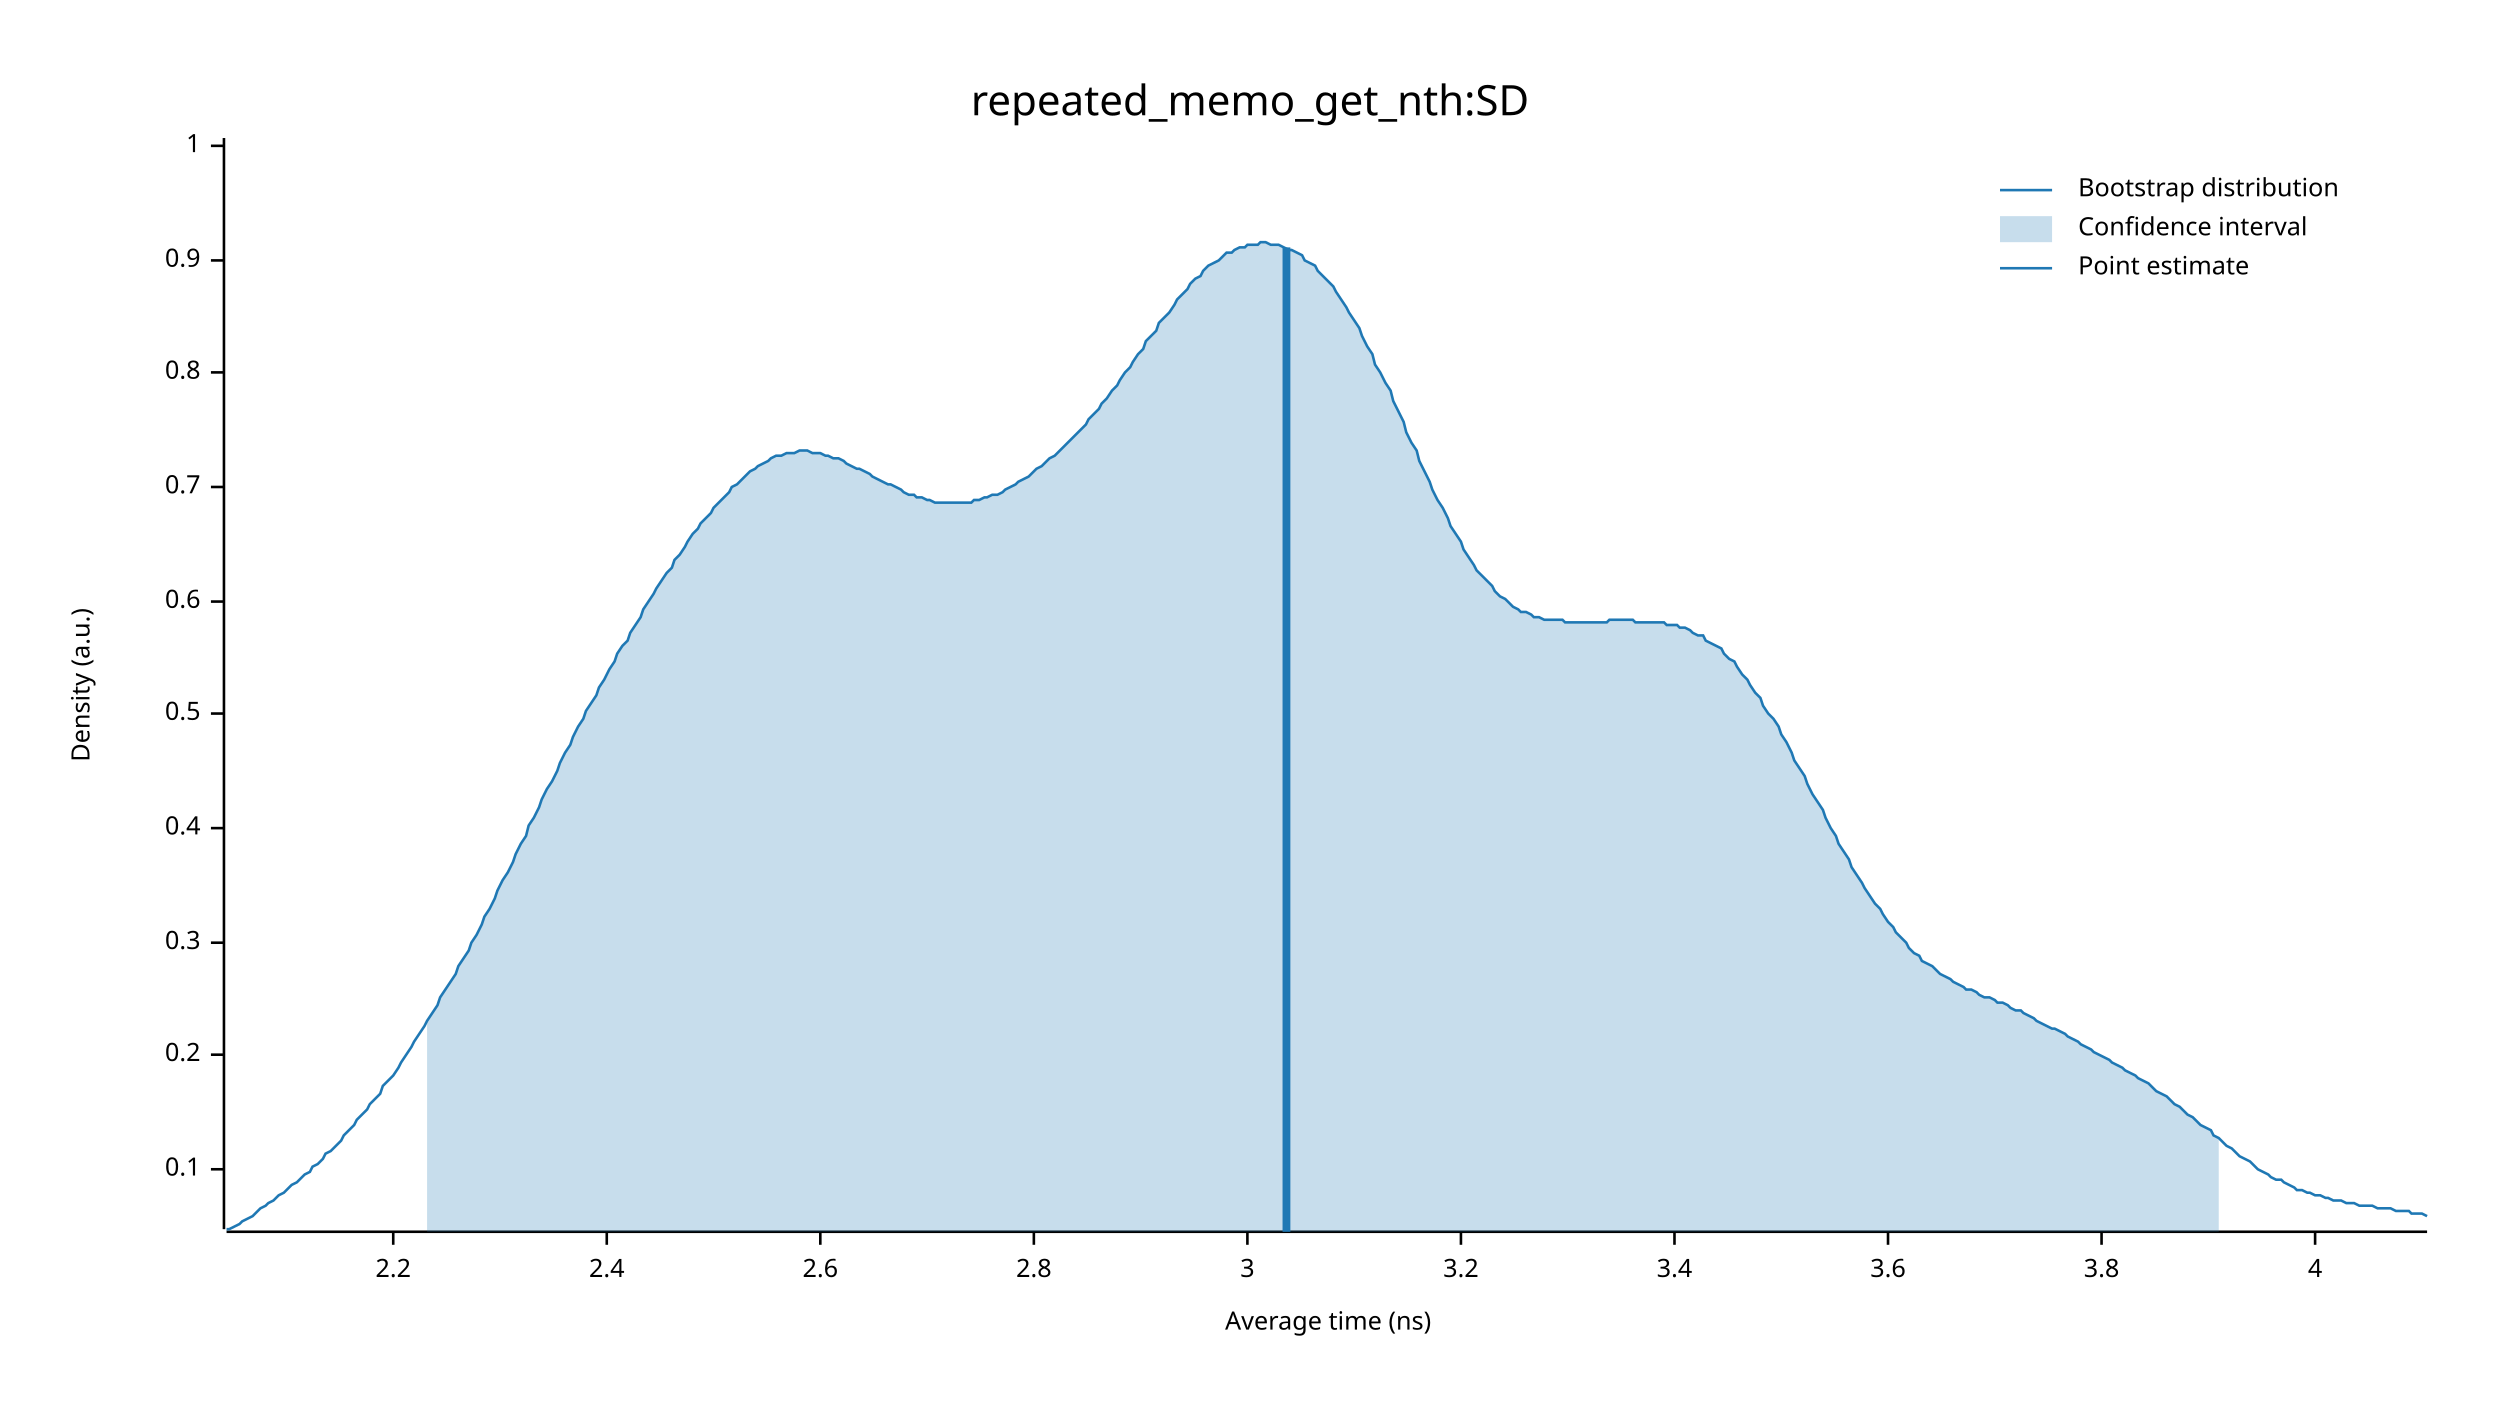
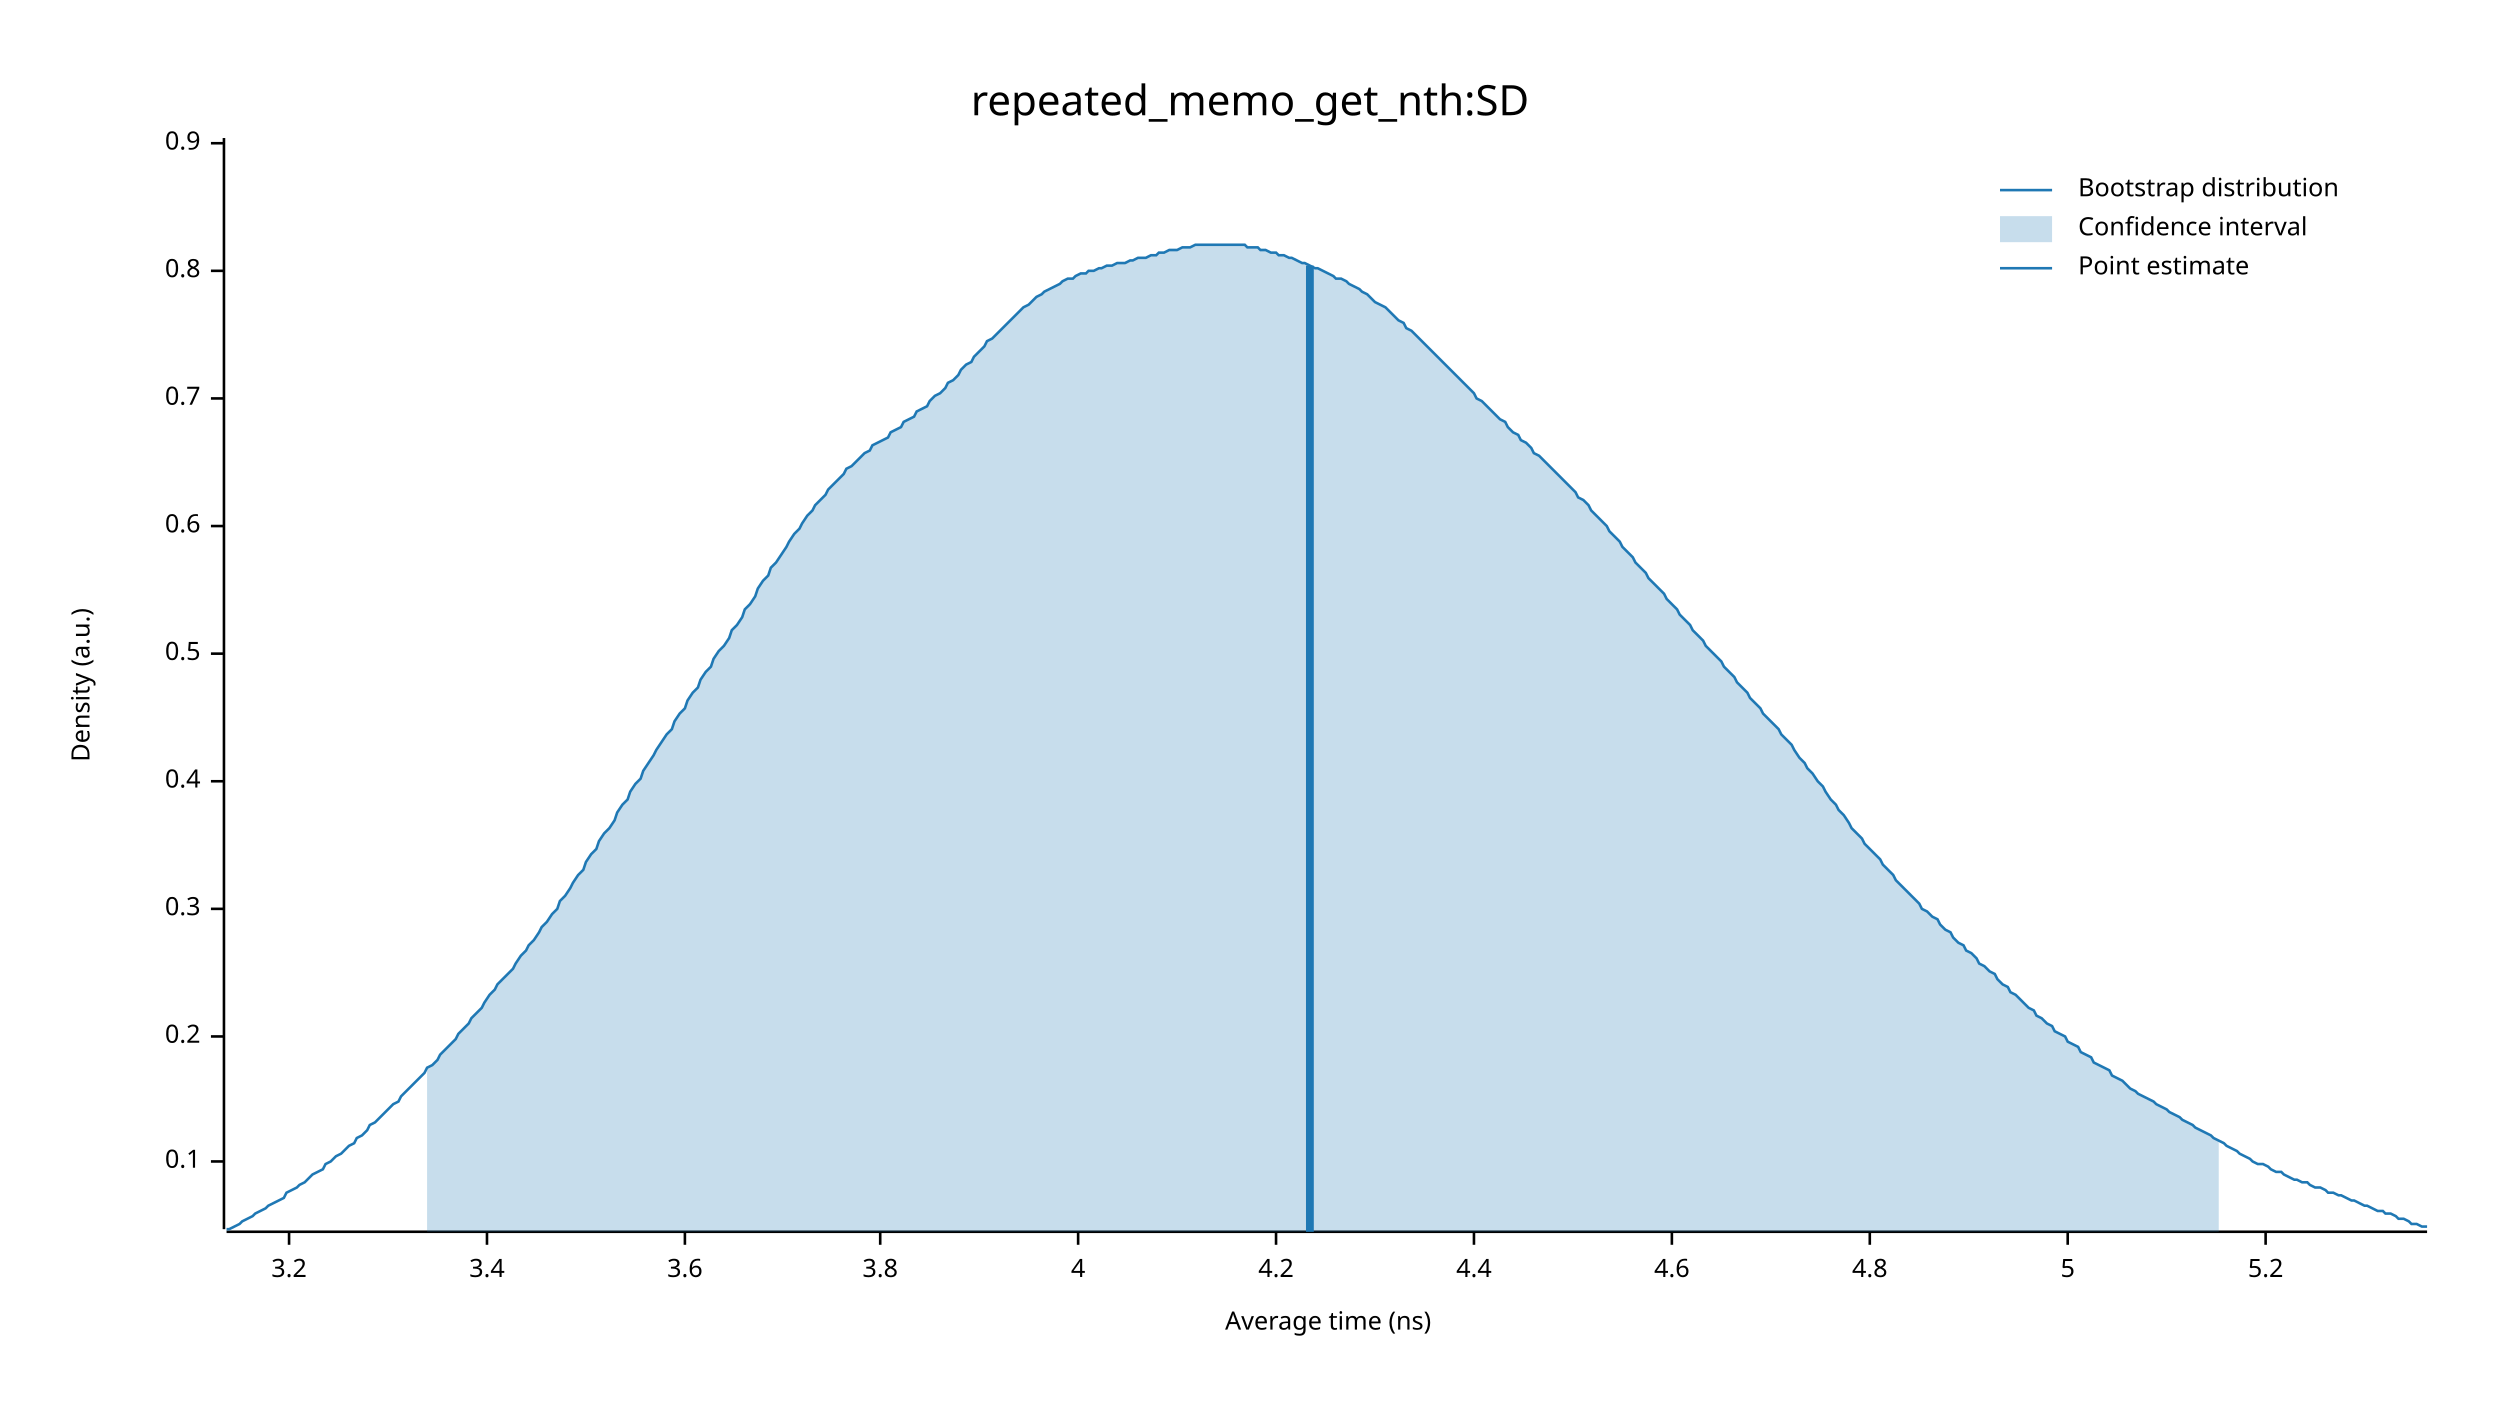
<svg xmlns="http://www.w3.org/2000/svg" width="960" height="540" viewBox="0 0 960 540">
  <text x="480" y="32" dy="0.76em" text-anchor="middle" font-family="sans-serif" font-size="16.129" opacity="1" fill="#000000">
repeated_memo_get_nth:SD
</text>
  <text x="27" y="263" dy="0.76em" text-anchor="middle" font-family="sans-serif" font-size="9.677" opacity="1" fill="#000000" transform="rotate(270, 27, 263)">
Density (a.u.)
</text>
  <text x="510" y="513" dy="-0.5ex" text-anchor="middle" font-family="sans-serif" font-size="9.677" opacity="1" fill="#000000">
Average time (ns)
</text>
  <polyline fill="none" opacity="1" stroke="#000000" stroke-width="1" points="86,53 86,472 " />
-   <text x="77" y="449" dy="0.5ex" text-anchor="end" font-family="sans-serif" font-size="9.677" opacity="1" fill="#000000">
+   <text x="77" y="446" dy="0.5ex" text-anchor="end" font-family="sans-serif" font-size="9.677" opacity="1" fill="#000000">
0.1
</text>
-   <polyline fill="none" opacity="1" stroke="#000000" stroke-width="1" points="81,449 86,449 " />
-   <text x="77" y="405" dy="0.5ex" text-anchor="end" font-family="sans-serif" font-size="9.677" opacity="1" fill="#000000">
+   <polyline fill="none" opacity="1" stroke="#000000" stroke-width="1" points="81,446 86,446 " />
+   <text x="77" y="398" dy="0.5ex" text-anchor="end" font-family="sans-serif" font-size="9.677" opacity="1" fill="#000000">
0.2
</text>
-   <polyline fill="none" opacity="1" stroke="#000000" stroke-width="1" points="81,405 86,405 " />
-   <text x="77" y="362" dy="0.5ex" text-anchor="end" font-family="sans-serif" font-size="9.677" opacity="1" fill="#000000">
+   <polyline fill="none" opacity="1" stroke="#000000" stroke-width="1" points="81,398 86,398 " />
+   <text x="77" y="349" dy="0.5ex" text-anchor="end" font-family="sans-serif" font-size="9.677" opacity="1" fill="#000000">
0.3
</text>
-   <polyline fill="none" opacity="1" stroke="#000000" stroke-width="1" points="81,362 86,362 " />
-   <text x="77" y="318" dy="0.5ex" text-anchor="end" font-family="sans-serif" font-size="9.677" opacity="1" fill="#000000">
+   <polyline fill="none" opacity="1" stroke="#000000" stroke-width="1" points="81,349 86,349 " />
+   <text x="77" y="300" dy="0.5ex" text-anchor="end" font-family="sans-serif" font-size="9.677" opacity="1" fill="#000000">
0.4
</text>
-   <polyline fill="none" opacity="1" stroke="#000000" stroke-width="1" points="81,318 86,318 " />
-   <text x="77" y="274" dy="0.5ex" text-anchor="end" font-family="sans-serif" font-size="9.677" opacity="1" fill="#000000">
+   <polyline fill="none" opacity="1" stroke="#000000" stroke-width="1" points="81,300 86,300 " />
+   <text x="77" y="251" dy="0.5ex" text-anchor="end" font-family="sans-serif" font-size="9.677" opacity="1" fill="#000000">
0.5
</text>
-   <polyline fill="none" opacity="1" stroke="#000000" stroke-width="1" points="81,274 86,274 " />
-   <text x="77" y="231" dy="0.5ex" text-anchor="end" font-family="sans-serif" font-size="9.677" opacity="1" fill="#000000">
+   <polyline fill="none" opacity="1" stroke="#000000" stroke-width="1" points="81,251 86,251 " />
+   <text x="77" y="202" dy="0.5ex" text-anchor="end" font-family="sans-serif" font-size="9.677" opacity="1" fill="#000000">
0.6
</text>
-   <polyline fill="none" opacity="1" stroke="#000000" stroke-width="1" points="81,231 86,231 " />
-   <text x="77" y="187" dy="0.5ex" text-anchor="end" font-family="sans-serif" font-size="9.677" opacity="1" fill="#000000">
+   <polyline fill="none" opacity="1" stroke="#000000" stroke-width="1" points="81,202 86,202 " />
+   <text x="77" y="153" dy="0.5ex" text-anchor="end" font-family="sans-serif" font-size="9.677" opacity="1" fill="#000000">
0.7
</text>
-   <polyline fill="none" opacity="1" stroke="#000000" stroke-width="1" points="81,187 86,187 " />
-   <text x="77" y="143" dy="0.5ex" text-anchor="end" font-family="sans-serif" font-size="9.677" opacity="1" fill="#000000">
+   <polyline fill="none" opacity="1" stroke="#000000" stroke-width="1" points="81,153 86,153 " />
+   <text x="77" y="104" dy="0.5ex" text-anchor="end" font-family="sans-serif" font-size="9.677" opacity="1" fill="#000000">
0.8
</text>
-   <polyline fill="none" opacity="1" stroke="#000000" stroke-width="1" points="81,143 86,143 " />
-   <text x="77" y="100" dy="0.5ex" text-anchor="end" font-family="sans-serif" font-size="9.677" opacity="1" fill="#000000">
+   <polyline fill="none" opacity="1" stroke="#000000" stroke-width="1" points="81,104 86,104 " />
+   <text x="77" y="55" dy="0.5ex" text-anchor="end" font-family="sans-serif" font-size="9.677" opacity="1" fill="#000000">
0.9
</text>
-   <polyline fill="none" opacity="1" stroke="#000000" stroke-width="1" points="81,100 86,100 " />
-   <text x="77" y="56" dy="0.5ex" text-anchor="end" font-family="sans-serif" font-size="9.677" opacity="1" fill="#000000">
- 1
- </text>
-   <polyline fill="none" opacity="1" stroke="#000000" stroke-width="1" points="81,56 86,56 " />
+   <polyline fill="none" opacity="1" stroke="#000000" stroke-width="1" points="81,55 86,55 " />
  <polyline fill="none" opacity="1" stroke="#000000" stroke-width="1" points="87,473 932,473 " />
-   <text x="151" y="483" dy="0.76em" text-anchor="middle" font-family="sans-serif" font-size="9.677" opacity="1" fill="#000000">
- 2.2
- </text>
-   <polyline fill="none" opacity="1" stroke="#000000" stroke-width="1" points="151,473 151,478 " />
-   <text x="233" y="483" dy="0.76em" text-anchor="middle" font-family="sans-serif" font-size="9.677" opacity="1" fill="#000000">
- 2.4
- </text>
-   <polyline fill="none" opacity="1" stroke="#000000" stroke-width="1" points="233,473 233,478 " />
-   <text x="315" y="483" dy="0.76em" text-anchor="middle" font-family="sans-serif" font-size="9.677" opacity="1" fill="#000000">
- 2.6
- </text>
-   <polyline fill="none" opacity="1" stroke="#000000" stroke-width="1" points="315,473 315,478 " />
-   <text x="397" y="483" dy="0.76em" text-anchor="middle" font-family="sans-serif" font-size="9.677" opacity="1" fill="#000000">
- 2.8
- </text>
-   <polyline fill="none" opacity="1" stroke="#000000" stroke-width="1" points="397,473 397,478 " />
-   <text x="479" y="483" dy="0.76em" text-anchor="middle" font-family="sans-serif" font-size="9.677" opacity="1" fill="#000000">
- 3
- </text>
-   <polyline fill="none" opacity="1" stroke="#000000" stroke-width="1" points="479,473 479,478 " />
-   <text x="561" y="483" dy="0.76em" text-anchor="middle" font-family="sans-serif" font-size="9.677" opacity="1" fill="#000000">
+   <text x="111" y="483" dy="0.76em" text-anchor="middle" font-family="sans-serif" font-size="9.677" opacity="1" fill="#000000">
3.2
</text>
-   <polyline fill="none" opacity="1" stroke="#000000" stroke-width="1" points="561,473 561,478 " />
-   <text x="643" y="483" dy="0.76em" text-anchor="middle" font-family="sans-serif" font-size="9.677" opacity="1" fill="#000000">
+   <polyline fill="none" opacity="1" stroke="#000000" stroke-width="1" points="111,473 111,478 " />
+   <text x="187" y="483" dy="0.76em" text-anchor="middle" font-family="sans-serif" font-size="9.677" opacity="1" fill="#000000">
3.4
</text>
-   <polyline fill="none" opacity="1" stroke="#000000" stroke-width="1" points="643,473 643,478 " />
-   <text x="725" y="483" dy="0.76em" text-anchor="middle" font-family="sans-serif" font-size="9.677" opacity="1" fill="#000000">
+   <polyline fill="none" opacity="1" stroke="#000000" stroke-width="1" points="187,473 187,478 " />
+   <text x="263" y="483" dy="0.76em" text-anchor="middle" font-family="sans-serif" font-size="9.677" opacity="1" fill="#000000">
3.6
</text>
-   <polyline fill="none" opacity="1" stroke="#000000" stroke-width="1" points="725,473 725,478 " />
-   <text x="807" y="483" dy="0.76em" text-anchor="middle" font-family="sans-serif" font-size="9.677" opacity="1" fill="#000000">
+   <polyline fill="none" opacity="1" stroke="#000000" stroke-width="1" points="263,473 263,478 " />
+   <text x="338" y="483" dy="0.76em" text-anchor="middle" font-family="sans-serif" font-size="9.677" opacity="1" fill="#000000">
3.8
</text>
-   <polyline fill="none" opacity="1" stroke="#000000" stroke-width="1" points="807,473 807,478 " />
-   <text x="889" y="483" dy="0.76em" text-anchor="middle" font-family="sans-serif" font-size="9.677" opacity="1" fill="#000000">
+   <polyline fill="none" opacity="1" stroke="#000000" stroke-width="1" points="338,473 338,478 " />
+   <text x="414" y="483" dy="0.76em" text-anchor="middle" font-family="sans-serif" font-size="9.677" opacity="1" fill="#000000">
4
</text>
-   <polyline fill="none" opacity="1" stroke="#000000" stroke-width="1" points="889,473 889,478 " />
-   <polyline fill="none" opacity="1" stroke="#1F78B4" stroke-width="1" points="87,472 88,472 90,471 92,470 93,469 95,468 97,467 98,466 100,464 102,463 103,462 105,461 107,459 109,458 110,457 112,455 114,454 115,453 117,451 119,450 120,448 122,447 124,445 125,443 127,442 129,440 131,438 132,436 134,434 136,432 137,430 139,428 141,426 142,424 144,422 146,420 147,417 149,415 151,413 153,410 154,408 156,405 158,402 159,400 161,397 163,394 164,392 166,389 168,386 169,383 171,380 173,377 175,374 176,371 178,368 180,365 181,362 183,359 185,355 186,352 188,349 190,345 191,342 193,338 195,335 197,331 198,328 200,324 202,321 203,317 205,314 207,310 208,307 210,303 212,300 214,296 215,293 217,289 219,286 220,283 222,279 224,276 225,273 227,270 229,267 230,264 232,261 234,257 236,254 237,251 239,248 241,246 242,243 244,240 246,237 247,234 249,231 251,228 252,226 254,223 256,220 258,218 259,215 261,213 263,210 264,208 266,205 268,203 269,201 271,199 273,197 274,195 276,193 278,191 280,189 281,187 283,186 285,184 286,183 288,181 290,180 291,179 293,178 295,177 296,176 298,175 300,175 302,174 303,174 305,174 307,173 308,173 310,173 312,174 313,174 315,174 317,175 318,175 320,176 322,176 324,177 325,178 327,179 329,180 330,180 332,181 334,182 335,183 337,184 339,185 341,186 342,186 344,187 346,188 347,189 349,190 351,190 352,191 354,191 356,192 357,192 359,193 361,193 363,193 364,193 366,193 368,193 369,193 371,193 373,193 374,192 376,192 378,191 379,191 381,190 383,190 385,189 386,188 388,187 390,186 391,185 393,184 395,183 396,182 398,180 400,179 401,178 403,176 405,175 407,173 408,172 410,170 412,168 413,167 415,165 417,163 418,161 420,159 422,157 423,155 425,153 427,150 429,148 430,146 432,143 434,141 435,139 437,136 439,134 440,131 442,129 444,127 445,124 447,122 449,120 451,117 452,115 454,113 456,111 457,109 459,107 461,106 462,104 464,102 466,101 468,100 469,99 471,97 473,97 474,96 476,95 478,95 479,94 481,94 483,94 484,93 486,93 488,94 490,94 491,94 493,95 495,96 496,96 498,97 500,98 501,100 503,101 505,102 506,104 508,106 510,108 512,110 513,112 515,115 517,118 518,120 520,123 522,126 523,129 525,133 527,136 528,140 530,143 532,147 534,150 535,154 537,158 539,162 540,166 542,170 544,173 545,177 547,181 549,185 550,188 552,192 554,195 556,199 557,202 559,205 561,208 562,211 564,214 566,217 567,219 569,221 571,223 573,225 574,227 576,229 578,230 579,231 581,233 583,234 584,235 586,235 588,236 589,237 591,237 593,238 595,238 596,238 598,238 600,238 601,239 603,239 605,239 606,239 608,239 610,239 611,239 613,239 615,239 617,239 618,238 620,238 622,238 623,238 625,238 627,238 628,239 630,239 632,239 633,239 635,239 637,239 639,239 640,240 642,240 644,240 645,241 647,241 649,242 650,243 652,244 654,244 655,246 657,247 659,248 661,249 662,251 664,253 666,254 667,256 669,259 671,261 672,263 674,266 676,268 677,271 679,274 681,276 683,279 684,282 686,285 688,289 689,292 691,295 693,298 694,301 696,305 698,308 700,311 701,314 703,318 705,321 706,324 708,327 710,330 711,333 713,336 715,339 716,341 718,344 720,347 722,349 723,351 725,354 727,356 728,358 730,360 732,362 733,364 735,366 737,367 738,369 740,370 742,371 744,373 745,374 747,375 749,376 750,377 752,378 754,379 755,380 757,380 759,381 760,382 762,383 764,383 766,384 767,385 769,385 771,386 772,387 774,388 776,388 777,389 779,390 781,391 782,392 784,393 786,394 788,395 789,395 791,396 793,397 794,398 796,399 798,400 799,401 801,402 803,403 804,404 806,405 808,406 810,407 811,408 813,409 815,410 816,411 818,412 820,413 821,414 823,415 825,416 827,418 828,419 830,420 832,421 833,422 835,424 837,425 838,426 840,428 842,429 843,430 845,432 847,433 849,434 850,436 852,437 854,439 855,440 857,441 859,443 860,444 862,445 864,446 865,447 867,449 869,450 871,451 872,452 874,453 876,453 877,454 879,455 881,456 882,457 884,457 886,458 887,458 889,459 891,459 893,460 894,460 896,461 898,461 899,461 901,462 903,462 904,462 906,463 908,463 909,463 911,463 913,464 915,464 916,464 918,464 920,465 921,465 923,465 925,465 926,466 928,466 930,466 932,467 " />
-   <polygon opacity="0.25" fill="#1F78B4" points="164,392 166,389 168,386 169,383 171,380 173,377 175,374 176,371 178,368 180,365 181,362 183,359 185,355 186,352 188,349 190,345 191,342 193,338 195,335 197,331 198,328 200,324 202,321 203,317 205,314 207,310 208,307 210,303 212,300 214,296 215,293 217,289 219,286 220,283 222,279 224,276 225,273 227,270 229,267 230,264 232,261 234,257 236,254 237,251 239,248 241,246 242,243 244,240 246,237 247,234 249,231 251,228 252,226 254,223 256,220 258,218 259,215 261,213 263,210 264,208 266,205 268,203 269,201 271,199 273,197 274,195 276,193 278,191 280,189 281,187 283,186 285,184 286,183 288,181 290,180 291,179 293,178 295,177 296,176 298,175 300,175 302,174 303,174 305,174 307,173 308,173 310,173 312,174 313,174 315,174 317,175 318,175 320,176 322,176 324,177 325,178 327,179 329,180 330,180 332,181 334,182 335,183 337,184 339,185 341,186 342,186 344,187 346,188 347,189 349,190 351,190 352,191 354,191 356,192 357,192 359,193 361,193 363,193 364,193 366,193 368,193 369,193 371,193 373,193 374,192 376,192 378,191 379,191 381,190 383,190 385,189 386,188 388,187 390,186 391,185 393,184 395,183 396,182 398,180 400,179 401,178 403,176 405,175 407,173 408,172 410,170 412,168 413,167 415,165 417,163 418,161 420,159 422,157 423,155 425,153 427,150 429,148 430,146 432,143 434,141 435,139 437,136 439,134 440,131 442,129 444,127 445,124 447,122 449,120 451,117 452,115 454,113 456,111 457,109 459,107 461,106 462,104 464,102 466,101 468,100 469,99 471,97 473,97 474,96 476,95 478,95 479,94 481,94 483,94 484,93 486,93 488,94 490,94 491,94 493,95 495,96 496,96 498,97 500,98 501,100 503,101 505,102 506,104 508,106 510,108 512,110 513,112 515,115 517,118 518,120 520,123 522,126 523,129 525,133 527,136 528,140 530,143 532,147 534,150 535,154 537,158 539,162 540,166 542,170 544,173 545,177 547,181 549,185 550,188 552,192 554,195 556,199 557,202 559,205 561,208 562,211 564,214 566,217 567,219 569,221 571,223 573,225 574,227 576,229 578,230 579,231 581,233 583,234 584,235 586,235 588,236 589,237 591,237 593,238 595,238 596,238 598,238 600,238 601,239 603,239 605,239 606,239 608,239 610,239 611,239 613,239 615,239 617,239 618,238 620,238 622,238 623,238 625,238 627,238 628,239 630,239 632,239 633,239 635,239 637,239 639,239 640,240 642,240 644,240 645,241 647,241 649,242 650,243 652,244 654,244 655,246 657,247 659,248 661,249 662,251 664,253 666,254 667,256 669,259 671,261 672,263 674,266 676,268 677,271 679,274 681,276 683,279 684,282 686,285 688,289 689,292 691,295 693,298 694,301 696,305 698,308 700,311 701,314 703,318 705,321 706,324 708,327 710,330 711,333 713,336 715,339 716,341 718,344 720,347 722,349 723,351 725,354 727,356 728,358 730,360 732,362 733,364 735,366 737,367 738,369 740,370 742,371 744,373 745,374 747,375 749,376 750,377 752,378 754,379 755,380 757,380 759,381 760,382 762,383 764,383 766,384 767,385 769,385 771,386 772,387 774,388 776,388 777,389 779,390 781,391 782,392 784,393 786,394 788,395 789,395 791,396 793,397 794,398 796,399 798,400 799,401 801,402 803,403 804,404 806,405 808,406 810,407 811,408 813,409 815,410 816,411 818,412 820,413 821,414 823,415 825,416 827,418 828,419 830,420 832,421 833,422 835,424 837,425 838,426 840,428 842,429 843,430 845,432 847,433 849,434 850,436 852,437 852,473 164,473 " />
-   <polyline fill="none" opacity="1" stroke="#1F78B4" stroke-width="3" points="494,473 494,95 " />
+   <polyline fill="none" opacity="1" stroke="#000000" stroke-width="1" points="414,473 414,478 " />
+   <text x="490" y="483" dy="0.76em" text-anchor="middle" font-family="sans-serif" font-size="9.677" opacity="1" fill="#000000">
+ 4.2
+ </text>
+   <polyline fill="none" opacity="1" stroke="#000000" stroke-width="1" points="490,473 490,478 " />
+   <text x="566" y="483" dy="0.76em" text-anchor="middle" font-family="sans-serif" font-size="9.677" opacity="1" fill="#000000">
+ 4.4
+ </text>
+   <polyline fill="none" opacity="1" stroke="#000000" stroke-width="1" points="566,473 566,478 " />
+   <text x="642" y="483" dy="0.76em" text-anchor="middle" font-family="sans-serif" font-size="9.677" opacity="1" fill="#000000">
+ 4.6
+ </text>
+   <polyline fill="none" opacity="1" stroke="#000000" stroke-width="1" points="642,473 642,478 " />
+   <text x="718" y="483" dy="0.76em" text-anchor="middle" font-family="sans-serif" font-size="9.677" opacity="1" fill="#000000">
+ 4.8
+ </text>
+   <polyline fill="none" opacity="1" stroke="#000000" stroke-width="1" points="718,473 718,478 " />
+   <text x="794" y="483" dy="0.76em" text-anchor="middle" font-family="sans-serif" font-size="9.677" opacity="1" fill="#000000">
+ 5
+ </text>
+   <polyline fill="none" opacity="1" stroke="#000000" stroke-width="1" points="794,473 794,478 " />
+   <text x="870" y="483" dy="0.76em" text-anchor="middle" font-family="sans-serif" font-size="9.677" opacity="1" fill="#000000">
+ 5.2
+ </text>
+   <polyline fill="none" opacity="1" stroke="#000000" stroke-width="1" points="870,473 870,478 " />
+   <polyline fill="none" opacity="1" stroke="#1F78B4" stroke-width="1" points="87,472 88,472 90,471 92,470 93,469 95,468 97,467 98,466 100,465 102,464 103,463 105,462 107,461 109,460 110,458 112,457 114,456 115,455 117,454 119,452 120,451 122,450 124,449 125,447 127,446 129,444 131,443 132,442 134,440 136,439 137,437 139,436 141,434 142,432 144,431 146,429 147,428 149,426 151,424 153,423 154,421 156,419 158,417 159,416 161,414 163,412 164,410 166,409 168,407 169,405 171,403 173,401 175,399 176,397 178,395 180,393 181,391 183,389 185,387 186,385 188,382 190,380 191,378 193,376 195,374 197,372 198,370 200,367 202,365 203,363 205,361 207,358 208,356 210,354 212,351 214,349 215,346 217,344 219,341 220,339 222,336 224,334 225,331 227,328 229,326 230,323 232,320 234,318 236,315 237,312 239,309 241,307 242,304 244,301 246,299 247,296 249,293 251,290 252,288 254,285 256,282 258,280 259,277 261,274 263,272 264,269 266,266 268,264 269,261 271,258 273,256 274,253 276,250 278,248 280,245 281,242 283,240 285,237 286,234 288,232 290,229 291,226 293,223 295,221 296,218 298,216 300,213 302,210 303,208 305,205 307,203 308,201 310,198 312,196 313,194 315,192 317,190 318,188 320,186 322,184 324,182 325,180 327,179 329,177 330,176 332,174 334,173 335,171 337,170 339,169 341,168 342,166 344,165 346,164 347,162 349,161 351,160 352,158 354,157 356,156 357,154 359,152 361,151 363,149 364,147 366,146 368,144 369,142 371,140 373,139 374,137 376,135 378,133 379,131 381,130 383,128 385,126 386,125 388,123 390,121 391,120 393,118 395,117 396,116 398,114 400,113 401,112 403,111 405,110 407,109 408,108 410,107 412,107 413,106 415,105 417,105 418,104 420,104 422,103 423,103 425,102 427,102 429,101 430,101 432,101 434,100 435,100 437,99 439,99 440,99 442,98 444,98 445,97 447,97 449,96 451,96 452,96 454,95 456,95 457,95 459,94 461,94 462,94 464,94 466,94 468,94 469,94 471,94 473,94 474,94 476,94 478,94 479,95 481,95 483,95 484,96 486,96 488,97 490,97 491,98 493,98 495,99 496,99 498,100 500,101 501,101 503,102 505,103 506,103 508,104 510,105 512,106 513,107 515,107 517,108 518,109 520,110 522,111 523,112 525,113 527,115 528,116 530,117 532,118 534,120 535,121 537,123 539,124 540,126 542,127 544,129 545,130 547,132 549,134 550,135 552,137 554,139 556,141 557,142 559,144 561,146 562,147 564,149 566,151 567,153 569,154 571,156 573,158 574,159 576,161 578,162 579,164 581,166 583,167 584,169 586,170 588,172 589,174 591,175 593,177 595,179 596,180 598,182 600,184 601,185 603,187 605,189 606,191 608,192 610,194 611,196 613,198 615,200 617,202 618,204 620,206 622,208 623,210 625,212 627,214 628,216 630,218 632,220 633,222 635,224 637,226 639,228 640,230 642,232 644,234 645,236 647,238 649,240 650,242 652,244 654,246 655,248 657,250 659,252 661,254 662,256 664,258 666,260 667,262 669,264 671,266 672,268 674,270 676,272 677,274 679,276 681,278 683,280 684,282 686,284 688,286 689,288 691,291 693,293 694,295 696,297 698,300 700,302 701,304 703,307 705,309 706,311 708,313 710,316 711,318 713,320 715,322 716,324 718,326 720,328 722,330 723,332 725,334 727,336 728,338 730,340 732,342 733,343 735,345 737,347 738,349 740,350 742,352 744,353 745,355 747,357 749,358 750,360 752,362 754,363 755,365 757,366 759,368 760,370 762,371 764,373 766,374 767,376 769,378 771,379 772,381 774,382 776,384 777,385 779,387 781,388 782,390 784,391 786,393 788,394 789,396 791,397 793,398 794,400 796,401 798,402 799,404 801,405 803,406 804,408 806,409 808,410 810,411 811,413 813,414 815,415 816,416 818,418 820,419 821,420 823,421 825,422 827,423 828,424 830,425 832,426 833,427 835,428 837,429 838,430 840,431 842,432 843,433 845,434 847,435 849,436 850,437 852,438 854,439 855,440 857,441 859,442 860,443 862,444 864,445 865,446 867,447 869,447 871,448 872,449 874,450 876,450 877,451 879,452 881,453 882,453 884,454 886,454 887,455 889,456 891,456 893,457 894,458 896,458 898,459 899,459 901,460 903,461 904,461 906,462 908,463 909,463 911,464 913,465 915,465 916,466 918,466 920,467 921,468 923,468 925,469 926,470 928,470 930,471 932,471 " />
+   <polygon opacity="0.25" fill="#1F78B4" points="164,410 166,409 168,407 169,405 171,403 173,401 175,399 176,397 178,395 180,393 181,391 183,389 185,387 186,385 188,382 190,380 191,378 193,376 195,374 197,372 198,370 200,367 202,365 203,363 205,361 207,358 208,356 210,354 212,351 214,349 215,346 217,344 219,341 220,339 222,336 224,334 225,331 227,328 229,326 230,323 232,320 234,318 236,315 237,312 239,309 241,307 242,304 244,301 246,299 247,296 249,293 251,290 252,288 254,285 256,282 258,280 259,277 261,274 263,272 264,269 266,266 268,264 269,261 271,258 273,256 274,253 276,250 278,248 280,245 281,242 283,240 285,237 286,234 288,232 290,229 291,226 293,223 295,221 296,218 298,216 300,213 302,210 303,208 305,205 307,203 308,201 310,198 312,196 313,194 315,192 317,190 318,188 320,186 322,184 324,182 325,180 327,179 329,177 330,176 332,174 334,173 335,171 337,170 339,169 341,168 342,166 344,165 346,164 347,162 349,161 351,160 352,158 354,157 356,156 357,154 359,152 361,151 363,149 364,147 366,146 368,144 369,142 371,140 373,139 374,137 376,135 378,133 379,131 381,130 383,128 385,126 386,125 388,123 390,121 391,120 393,118 395,117 396,116 398,114 400,113 401,112 403,111 405,110 407,109 408,108 410,107 412,107 413,106 415,105 417,105 418,104 420,104 422,103 423,103 425,102 427,102 429,101 430,101 432,101 434,100 435,100 437,99 439,99 440,99 442,98 444,98 445,97 447,97 449,96 451,96 452,96 454,95 456,95 457,95 459,94 461,94 462,94 464,94 466,94 468,94 469,94 471,94 473,94 474,94 476,94 478,94 479,95 481,95 483,95 484,96 486,96 488,97 490,97 491,98 493,98 495,99 496,99 498,100 500,101 501,101 503,102 505,103 506,103 508,104 510,105 512,106 513,107 515,107 517,108 518,109 520,110 522,111 523,112 525,113 527,115 528,116 530,117 532,118 534,120 535,121 537,123 539,124 540,126 542,127 544,129 545,130 547,132 549,134 550,135 552,137 554,139 556,141 557,142 559,144 561,146 562,147 564,149 566,151 567,153 569,154 571,156 573,158 574,159 576,161 578,162 579,164 581,166 583,167 584,169 586,170 588,172 589,174 591,175 593,177 595,179 596,180 598,182 600,184 601,185 603,187 605,189 606,191 608,192 610,194 611,196 613,198 615,200 617,202 618,204 620,206 622,208 623,210 625,212 627,214 628,216 630,218 632,220 633,222 635,224 637,226 639,228 640,230 642,232 644,234 645,236 647,238 649,240 650,242 652,244 654,246 655,248 657,250 659,252 661,254 662,256 664,258 666,260 667,262 669,264 671,266 672,268 674,270 676,272 677,274 679,276 681,278 683,280 684,282 686,284 688,286 689,288 691,291 693,293 694,295 696,297 698,300 700,302 701,304 703,307 705,309 706,311 708,313 710,316 711,318 713,320 715,322 716,324 718,326 720,328 722,330 723,332 725,334 727,336 728,338 730,340 732,342 733,343 735,345 737,347 738,349 740,350 742,352 744,353 745,355 747,357 749,358 750,360 752,362 754,363 755,365 757,366 759,368 760,370 762,371 764,373 766,374 767,376 769,378 771,379 772,381 774,382 776,384 777,385 779,387 781,388 782,390 784,391 786,393 788,394 789,396 791,397 793,398 794,400 796,401 798,402 799,404 801,405 803,406 804,408 806,409 808,410 810,411 811,413 813,414 815,415 816,416 818,418 820,419 821,420 823,421 825,422 827,423 828,424 830,425 832,426 833,427 835,428 837,429 838,430 840,431 842,432 843,433 845,434 847,435 849,436 850,437 852,438 852,473 164,473 " />
+   <polyline fill="none" opacity="1" stroke="#1F78B4" stroke-width="3" points="503,473 503,102 " />
  <text x="798" y="68" dy="0.76em" text-anchor="start" font-family="sans-serif" font-size="9.677" opacity="1" fill="#000000">
Bootstrap distribution
</text>
  <text x="798" y="83" dy="0.76em" text-anchor="start" font-family="sans-serif" font-size="9.677" opacity="1" fill="#000000">
Confidence interval
</text>
  <text x="798" y="98" dy="0.76em" text-anchor="start" font-family="sans-serif" font-size="9.677" opacity="1" fill="#000000">
Point estimate
</text>
  <polyline fill="none" opacity="1" stroke="#1F78B4" stroke-width="1" points="768,73 788,73 " />
  <rect x="768" y="83" width="20" height="10" opacity="0.25" fill="#1F78B4" stroke="none" />
  <polyline fill="none" opacity="1" stroke="#1F78B4" stroke-width="1" points="768,103 788,103 " />
</svg>
